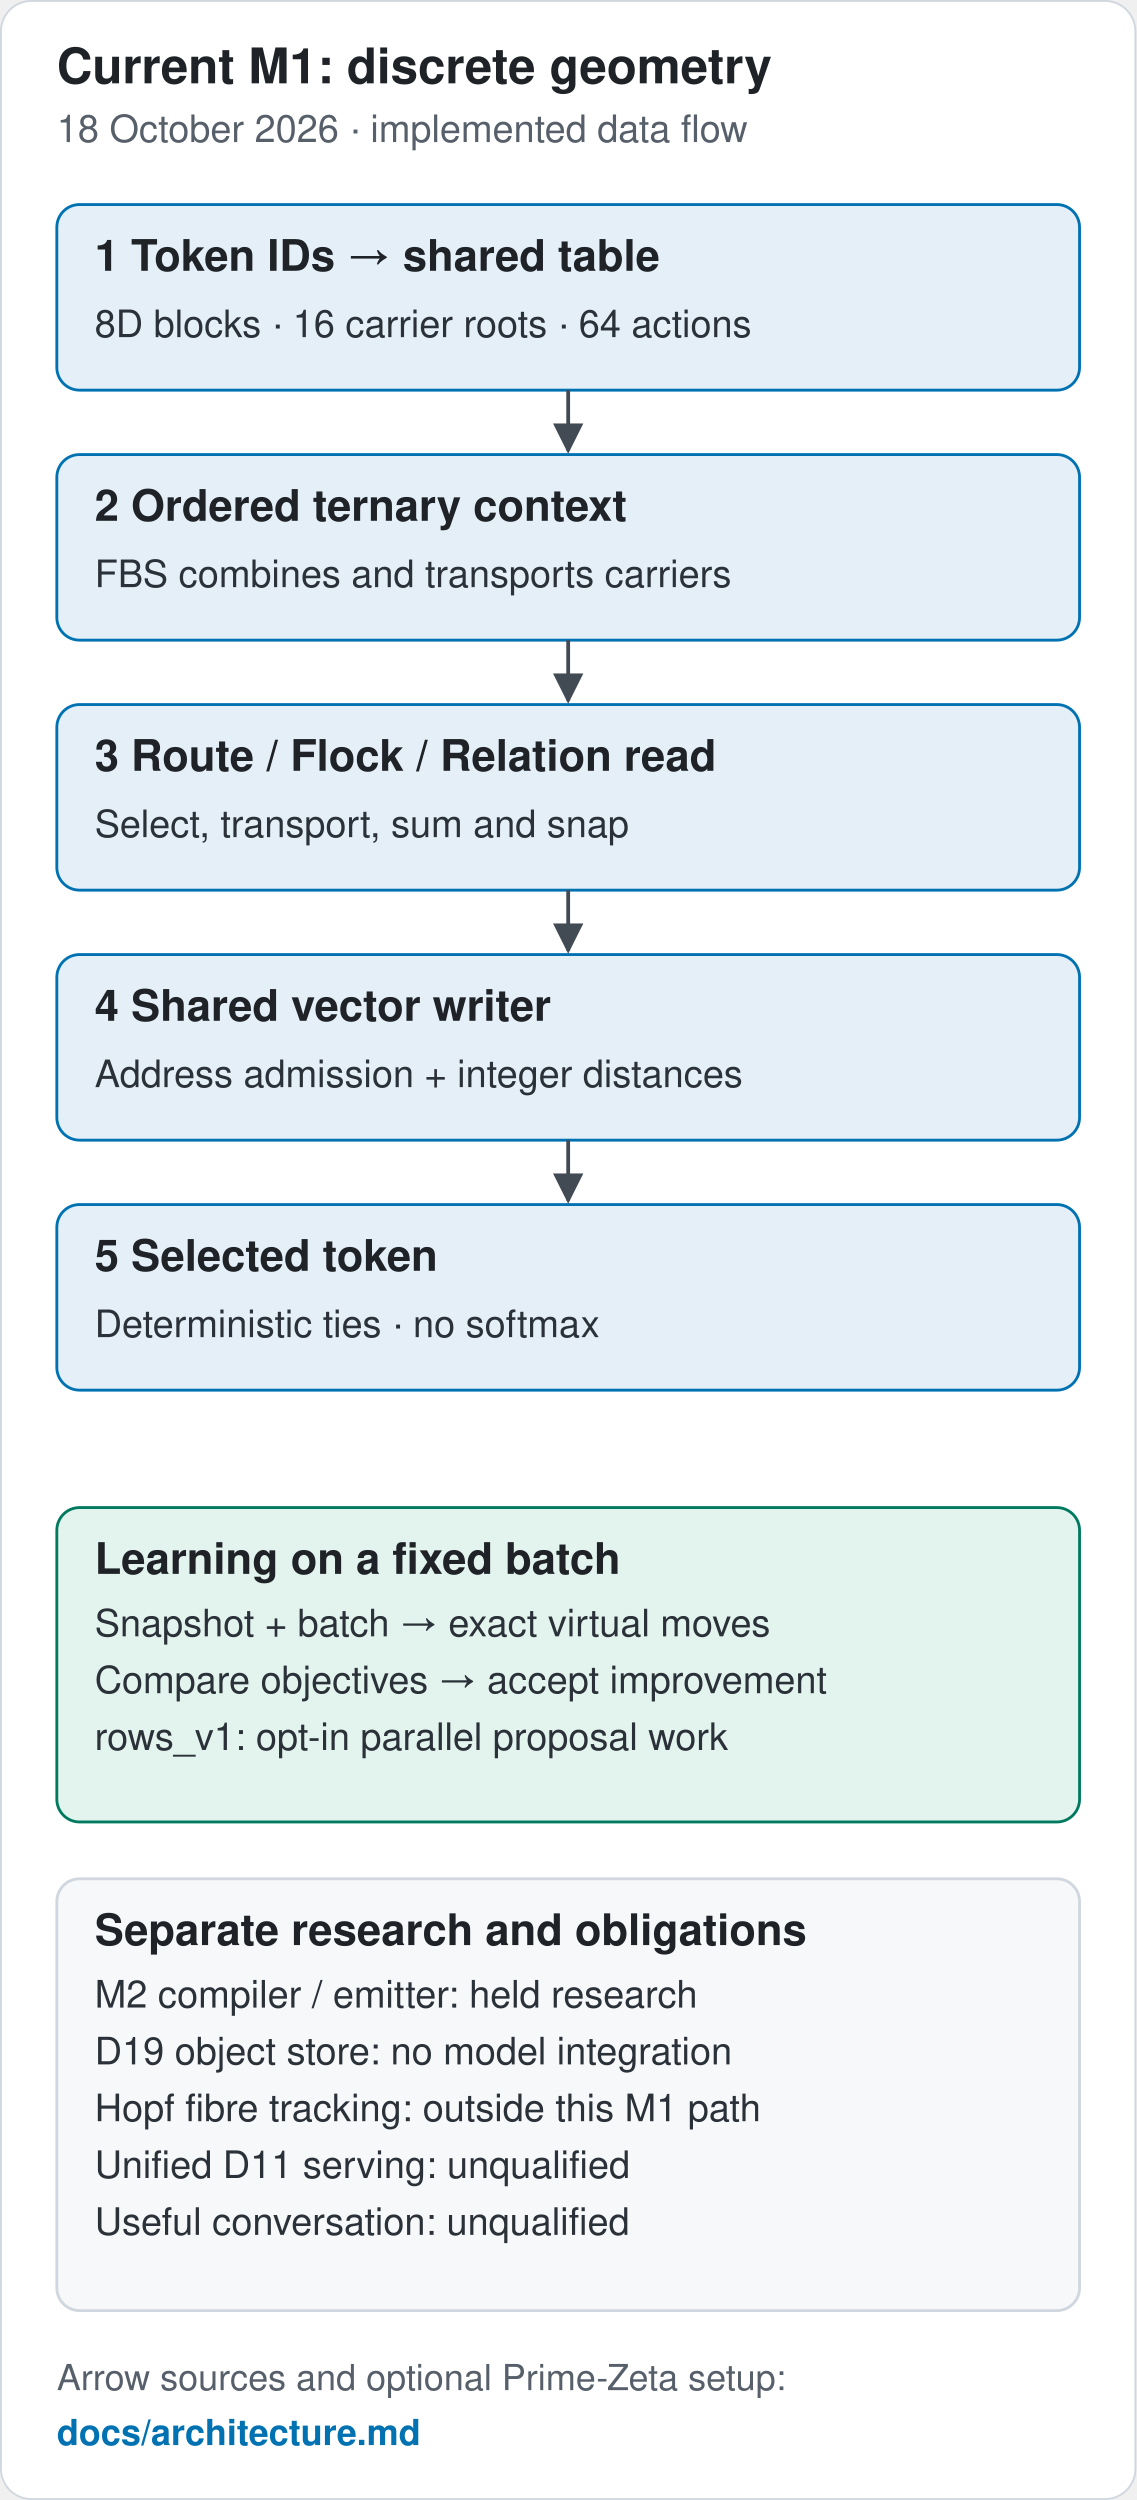
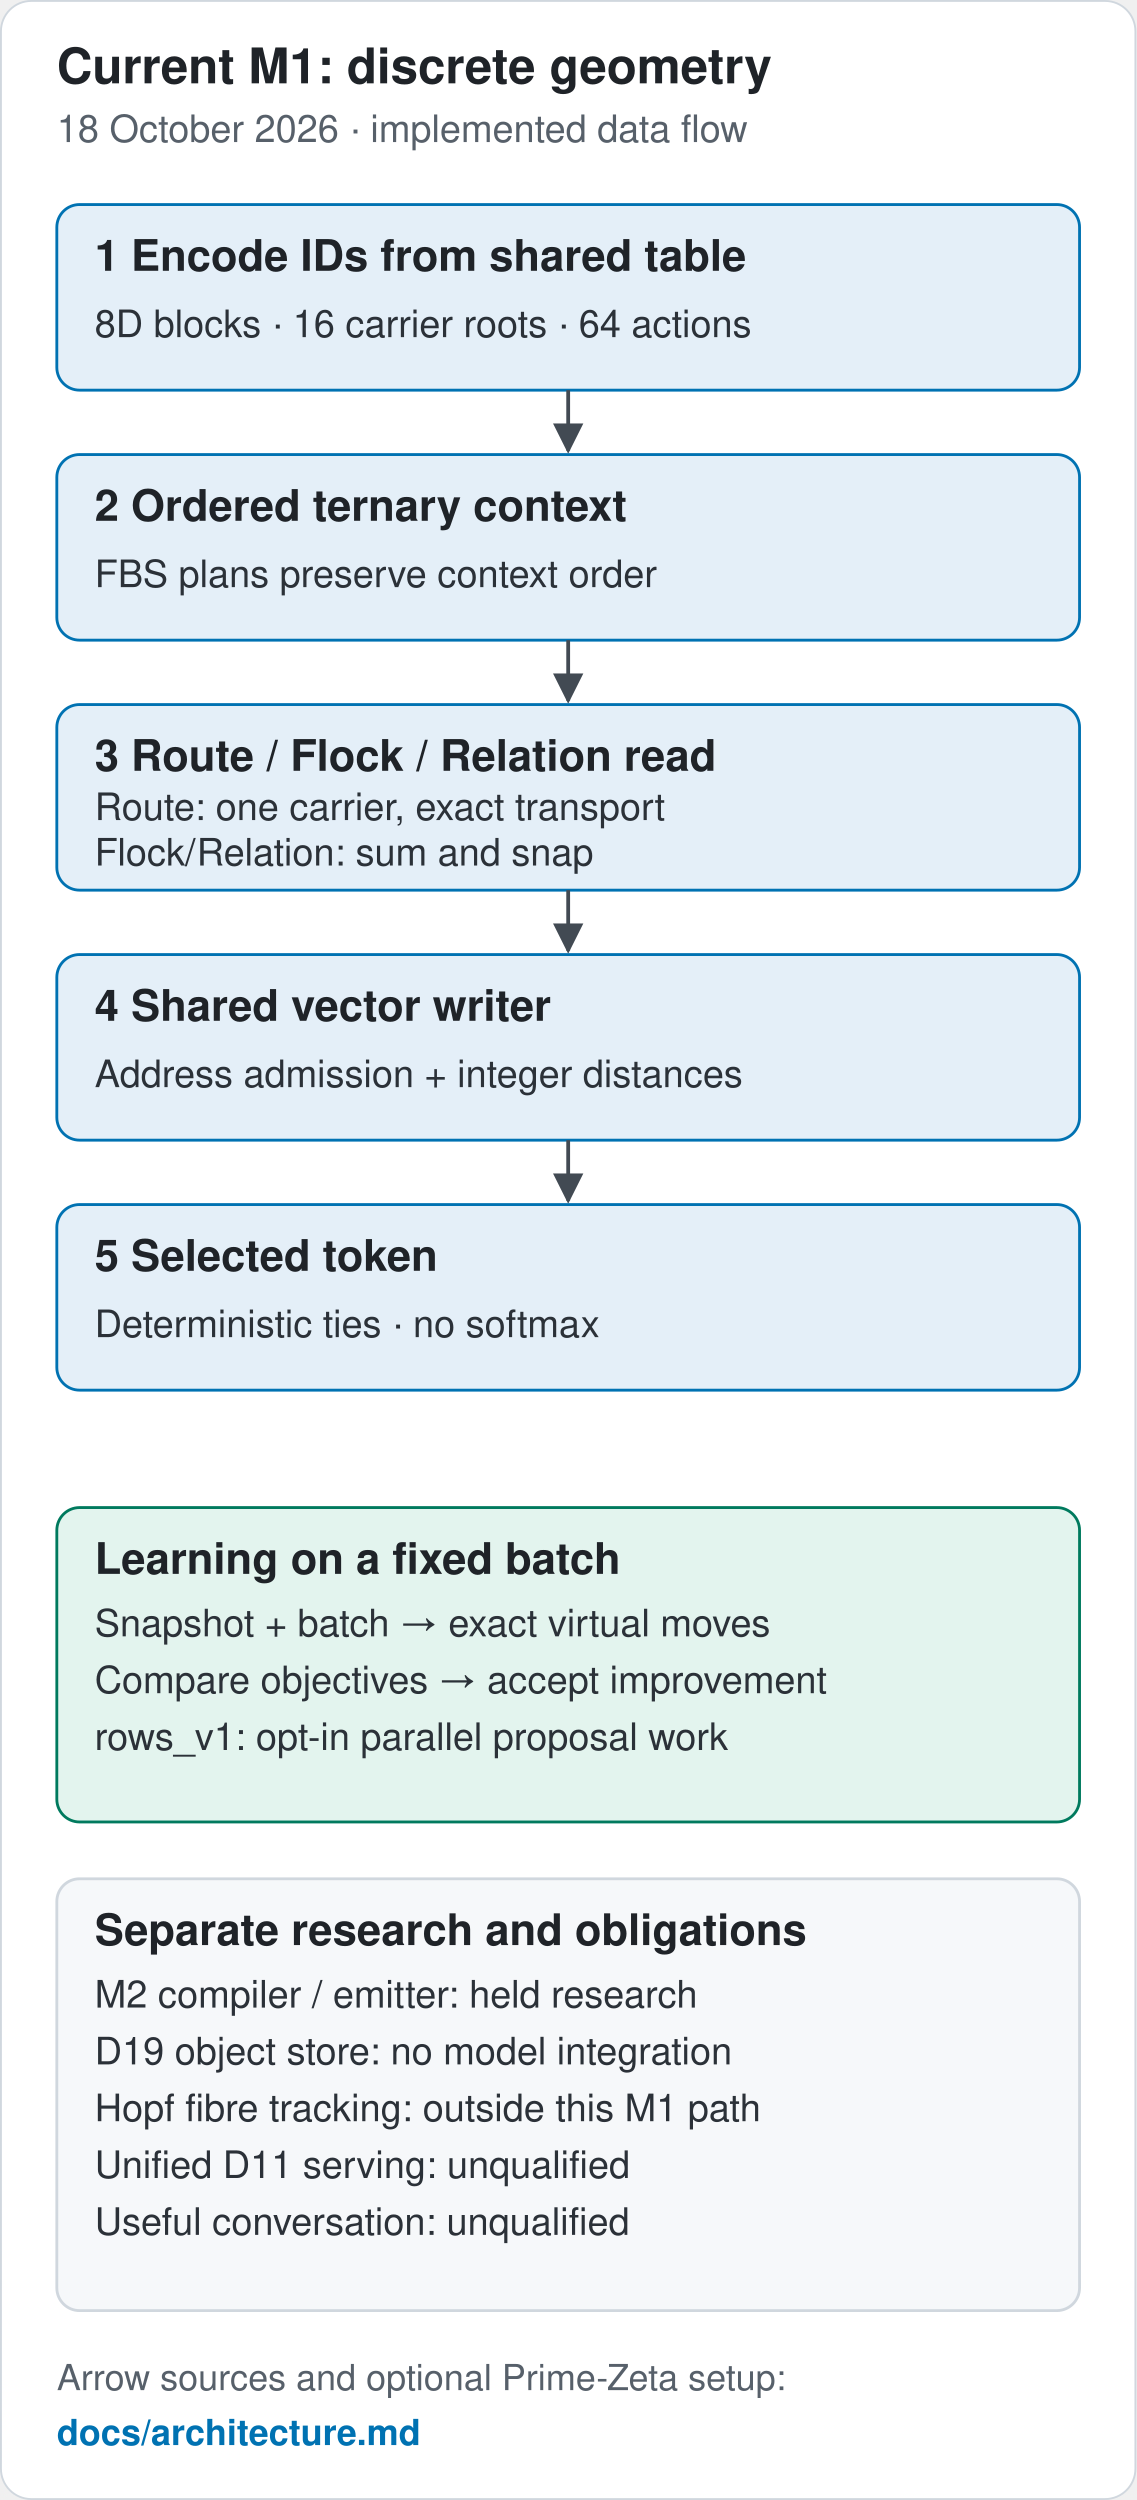
<svg xmlns="http://www.w3.org/2000/svg" viewBox="0 0 600 1320" width="600" height="1320" role="img" aria-labelledby="t d" font-family="-apple-system, BlinkMacSystemFont, 'Segoe UI', Helvetica, Arial, sans-serif">
  <defs>
    <marker id="ah" viewBox="0 0 10 10" refX="9" refY="5" markerWidth="8" markerHeight="8" orient="auto-start-reverse">
      <path d="M0,0 L10,5 L0,10 z" fill="#424A53" />
    </marker>
    <pattern id="hP" width="9" height="9" patternUnits="userSpaceOnUse" patternTransform="rotate(45)">
      <rect width="9" height="9" fill="#FFF7E3" />
      <line x1="0" y1="0" x2="0" y2="9" stroke="#F1D79A" stroke-width="2.2" />
    </pattern>
    <pattern id="hF" width="8" height="8" patternUnits="userSpaceOnUse">
      <rect width="8" height="8" fill="#F0F2F4" />
      <path d="M0,0 L8,8 M8,0 L0,8" stroke="#D3D8DD" stroke-width="1" />
    </pattern>
  </defs>
  <rect x="0.5" y="0.5" width="599" height="1319" rx="16" fill="#FFFFFF" stroke="#D0D7DE" stroke-width="1" />
  <text x="30" y="44" font-size="26" font-weight="700" fill="#1F2328" text-anchor="start">Current M1: discrete geometry</text>
  <text x="30" y="75" font-size="20" font-weight="400" fill="#57606A" text-anchor="start">18 October 2026 · implemented data flow</text>
  <rect x="30" y="108" width="540" height="98" rx="12" fill="#E4EFF8" stroke="#0072B2" stroke-width="1.5" />
-   <text x="50" y="143" font-size="23" font-weight="700" fill="#1F2328" text-anchor="start">1  Token IDs → shared table</text>
+   <text x="50" y="143" font-size="23" font-weight="700" fill="#1F2328" text-anchor="start">1  Encode IDs from shared table</text>
  <text x="50" y="178" font-size="20" font-weight="400" fill="#2B3138" text-anchor="start">8D blocks · 16 carrier roots · 64 actions</text>
  <path d="M300,206 L300,238" fill="none" stroke="#424A53" stroke-width="2" marker-end="url(#ah)" />
  <rect x="30" y="240" width="540" height="98" rx="12" fill="#E4EFF8" stroke="#0072B2" stroke-width="1.5" />
  <text x="50" y="275" font-size="23" font-weight="700" fill="#1F2328" text-anchor="start">2  Ordered ternary context</text>
-   <text x="50" y="310" font-size="20" font-weight="400" fill="#2B3138" text-anchor="start">FBS combines and transports carriers</text>
+   <text x="50" y="310" font-size="20" font-weight="400" fill="#2B3138" text-anchor="start">FBS plans preserve context order</text>
  <path d="M300,338 L300,370" fill="none" stroke="#424A53" stroke-width="2" marker-end="url(#ah)" />
  <rect x="30" y="372" width="540" height="98" rx="12" fill="#E4EFF8" stroke="#0072B2" stroke-width="1.5" />
  <text x="50" y="407" font-size="23" font-weight="700" fill="#1F2328" text-anchor="start">3  Route / Flock / Relation read</text>
-   <text x="50" y="442" font-size="20" font-weight="400" fill="#2B3138" text-anchor="start">Select, transport, sum and snap</text>
+   <text x="50" y="433" font-size="20" font-weight="400" fill="#2B3138" text-anchor="start">Route: one carrier, exact transport</text>
+   <text x="50" y="457" font-size="20" font-weight="400" fill="#2B3138" text-anchor="start">Flock/Relation: sum and snap</text>
  <path d="M300,470 L300,502" fill="none" stroke="#424A53" stroke-width="2" marker-end="url(#ah)" />
  <rect x="30" y="504" width="540" height="98" rx="12" fill="#E4EFF8" stroke="#0072B2" stroke-width="1.5" />
  <text x="50" y="539" font-size="23" font-weight="700" fill="#1F2328" text-anchor="start">4  Shared vector writer</text>
  <text x="50" y="574" font-size="20" font-weight="400" fill="#2B3138" text-anchor="start">Address admission + integer distances</text>
  <path d="M300,602 L300,634" fill="none" stroke="#424A53" stroke-width="2" marker-end="url(#ah)" />
  <rect x="30" y="636" width="540" height="98" rx="12" fill="#E4EFF8" stroke="#0072B2" stroke-width="1.5" />
  <text x="50" y="671" font-size="23" font-weight="700" fill="#1F2328" text-anchor="start">5  Selected token</text>
  <text x="50" y="706" font-size="20" font-weight="400" fill="#2B3138" text-anchor="start">Deterministic ties · no softmax</text>
  <rect x="30" y="796" width="540" height="166" rx="12" fill="#E3F4EE" stroke="#007A5E" stroke-width="1.5" />
  <text x="50" y="831" font-size="23" font-weight="700" fill="#1F2328" text-anchor="start">Learning on a fixed batch</text>
  <text x="50" y="864" font-size="20" font-weight="400" fill="#2B3138" text-anchor="start">Snapshot + batch → exact virtual moves</text>
  <text x="50" y="894" font-size="20" font-weight="400" fill="#2B3138" text-anchor="start">Compare objectives → accept improvement</text>
  <text x="50" y="924" font-size="20" font-weight="400" fill="#2B3138" text-anchor="start">rows_v1: opt-in parallel proposal work</text>
  <rect x="30" y="992" width="540" height="228" rx="12" fill="#F6F8FA" stroke="#D0D7DE" stroke-width="1.5" />
  <text x="50" y="1027" font-size="23" font-weight="700" fill="#1F2328" text-anchor="start">Separate research and obligations</text>
  <text x="50" y="1060" font-size="20" font-weight="400" fill="#2B3138" text-anchor="start">M2 compiler / emitter: held research</text>
  <text x="50" y="1090" font-size="20" font-weight="400" fill="#2B3138" text-anchor="start">D19 object store: no model integration</text>
  <text x="50" y="1120" font-size="20" font-weight="400" fill="#2B3138" text-anchor="start">Hopf fibre tracking: outside this M1 path</text>
  <text x="50" y="1150" font-size="20" font-weight="400" fill="#2B3138" text-anchor="start">Unified D11 serving: unqualified</text>
  <text x="50" y="1180" font-size="20" font-weight="400" fill="#2B3138" text-anchor="start">Useful conversation: unqualified</text>
  <text x="30" y="1262" font-size="19" font-weight="400" fill="#57606A" text-anchor="start">Arrow sources and optional Prime-Zeta setup:</text>
  <text x="30" y="1291" font-size="19" font-weight="700" fill="#0072B2" text-anchor="start">docs/architecture.md</text>
</svg>
